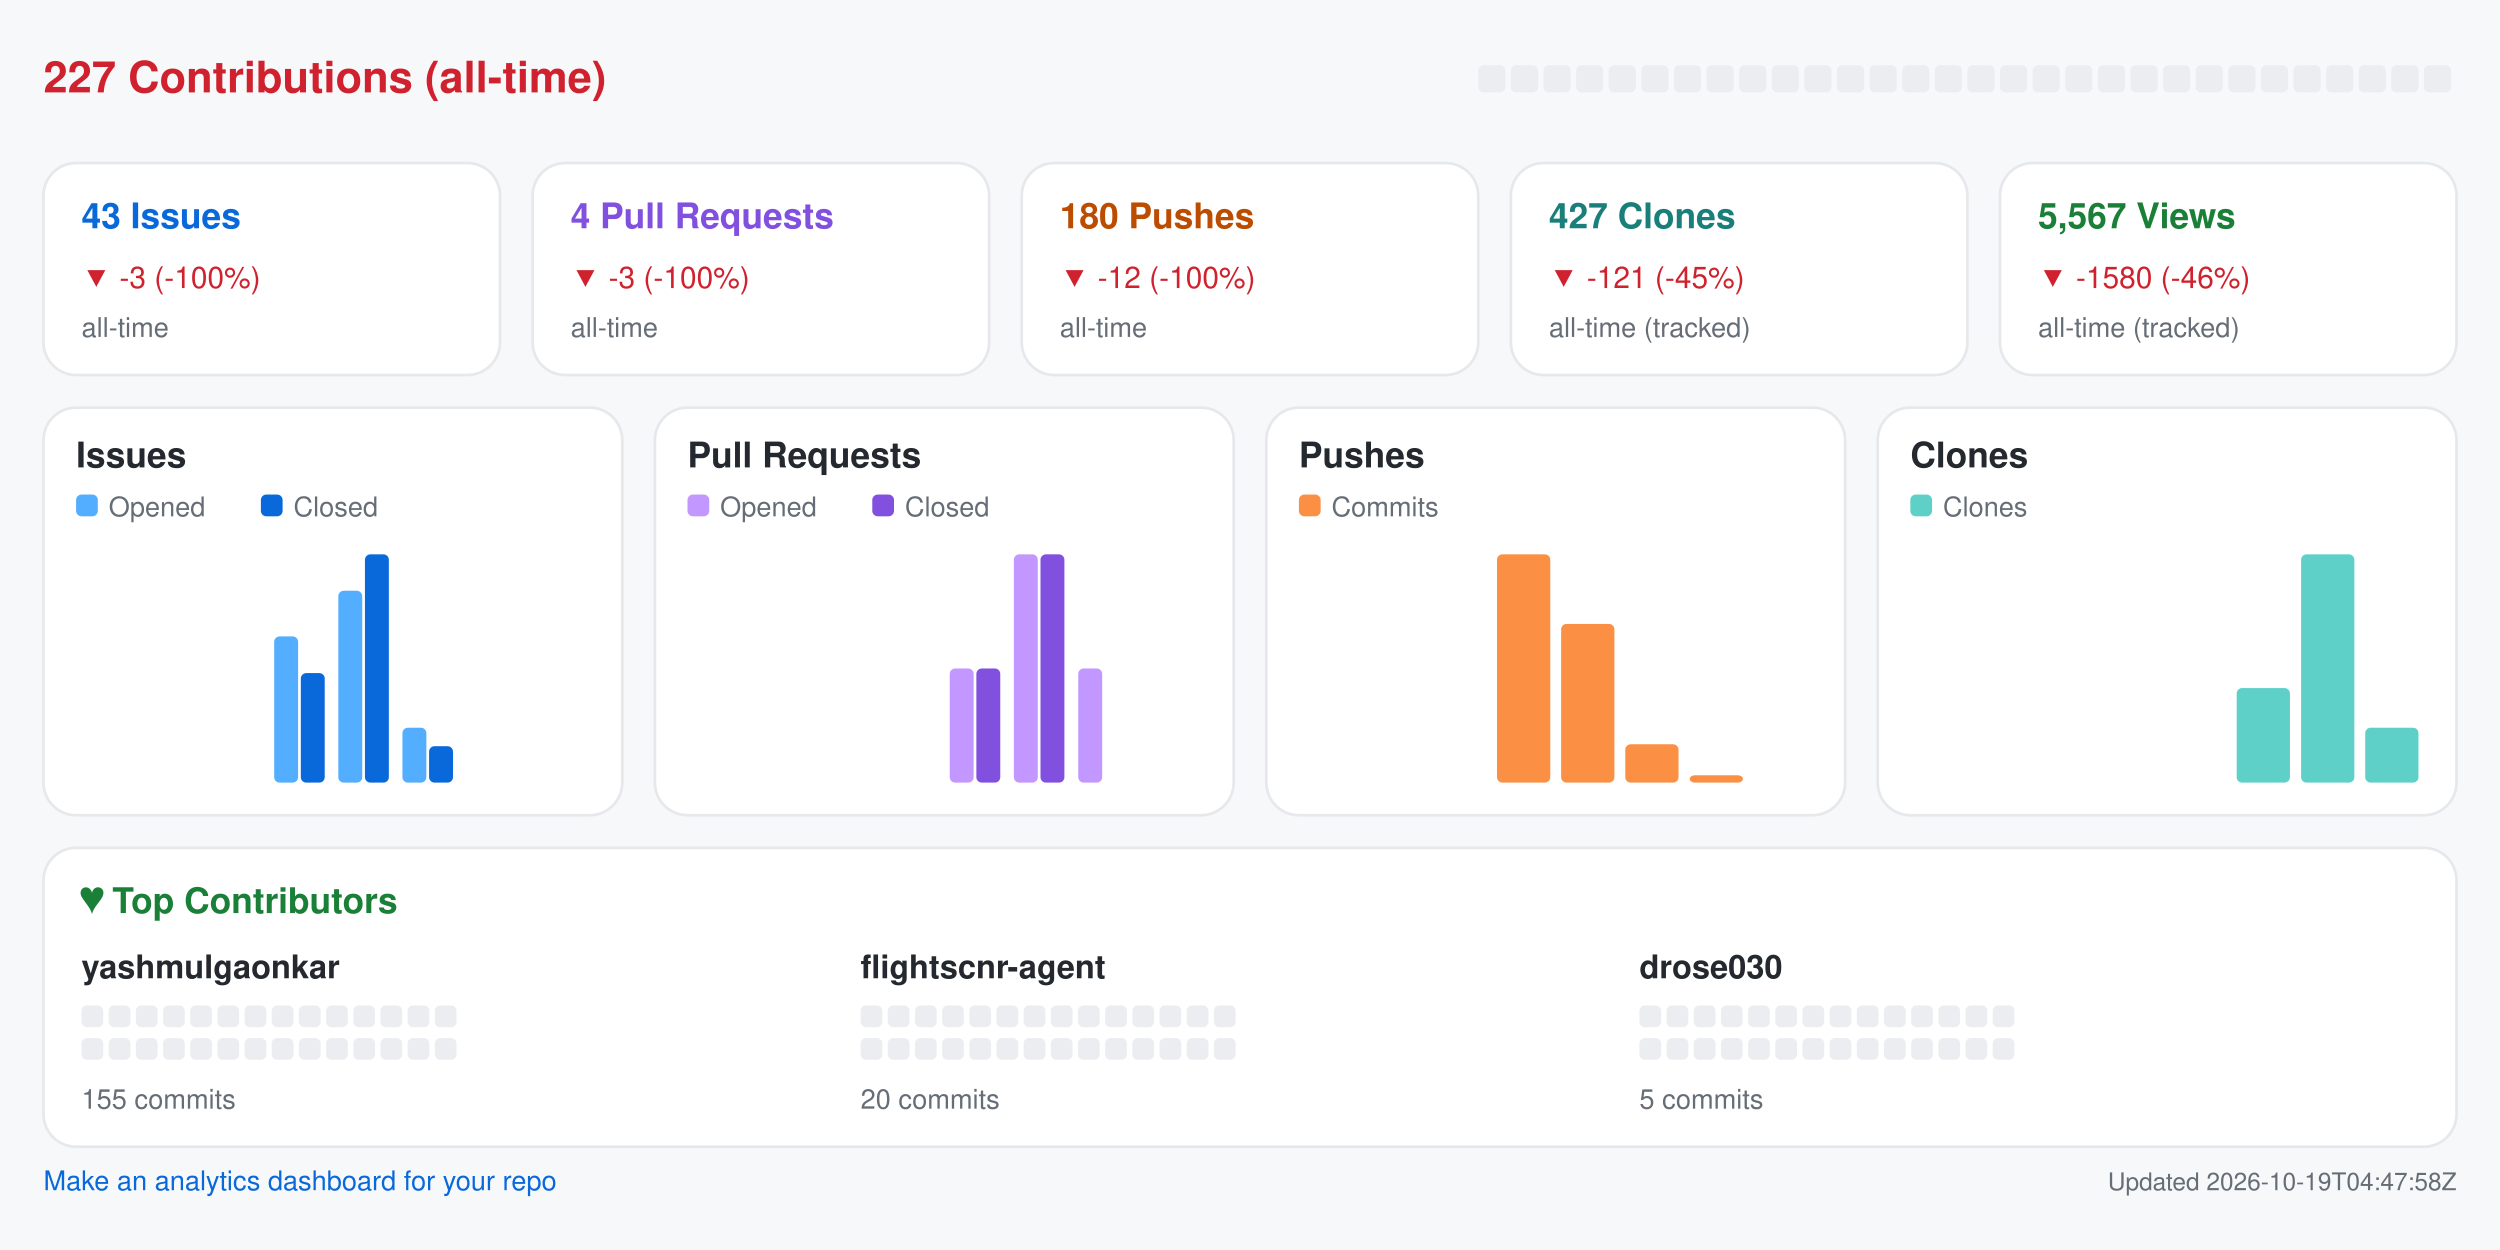
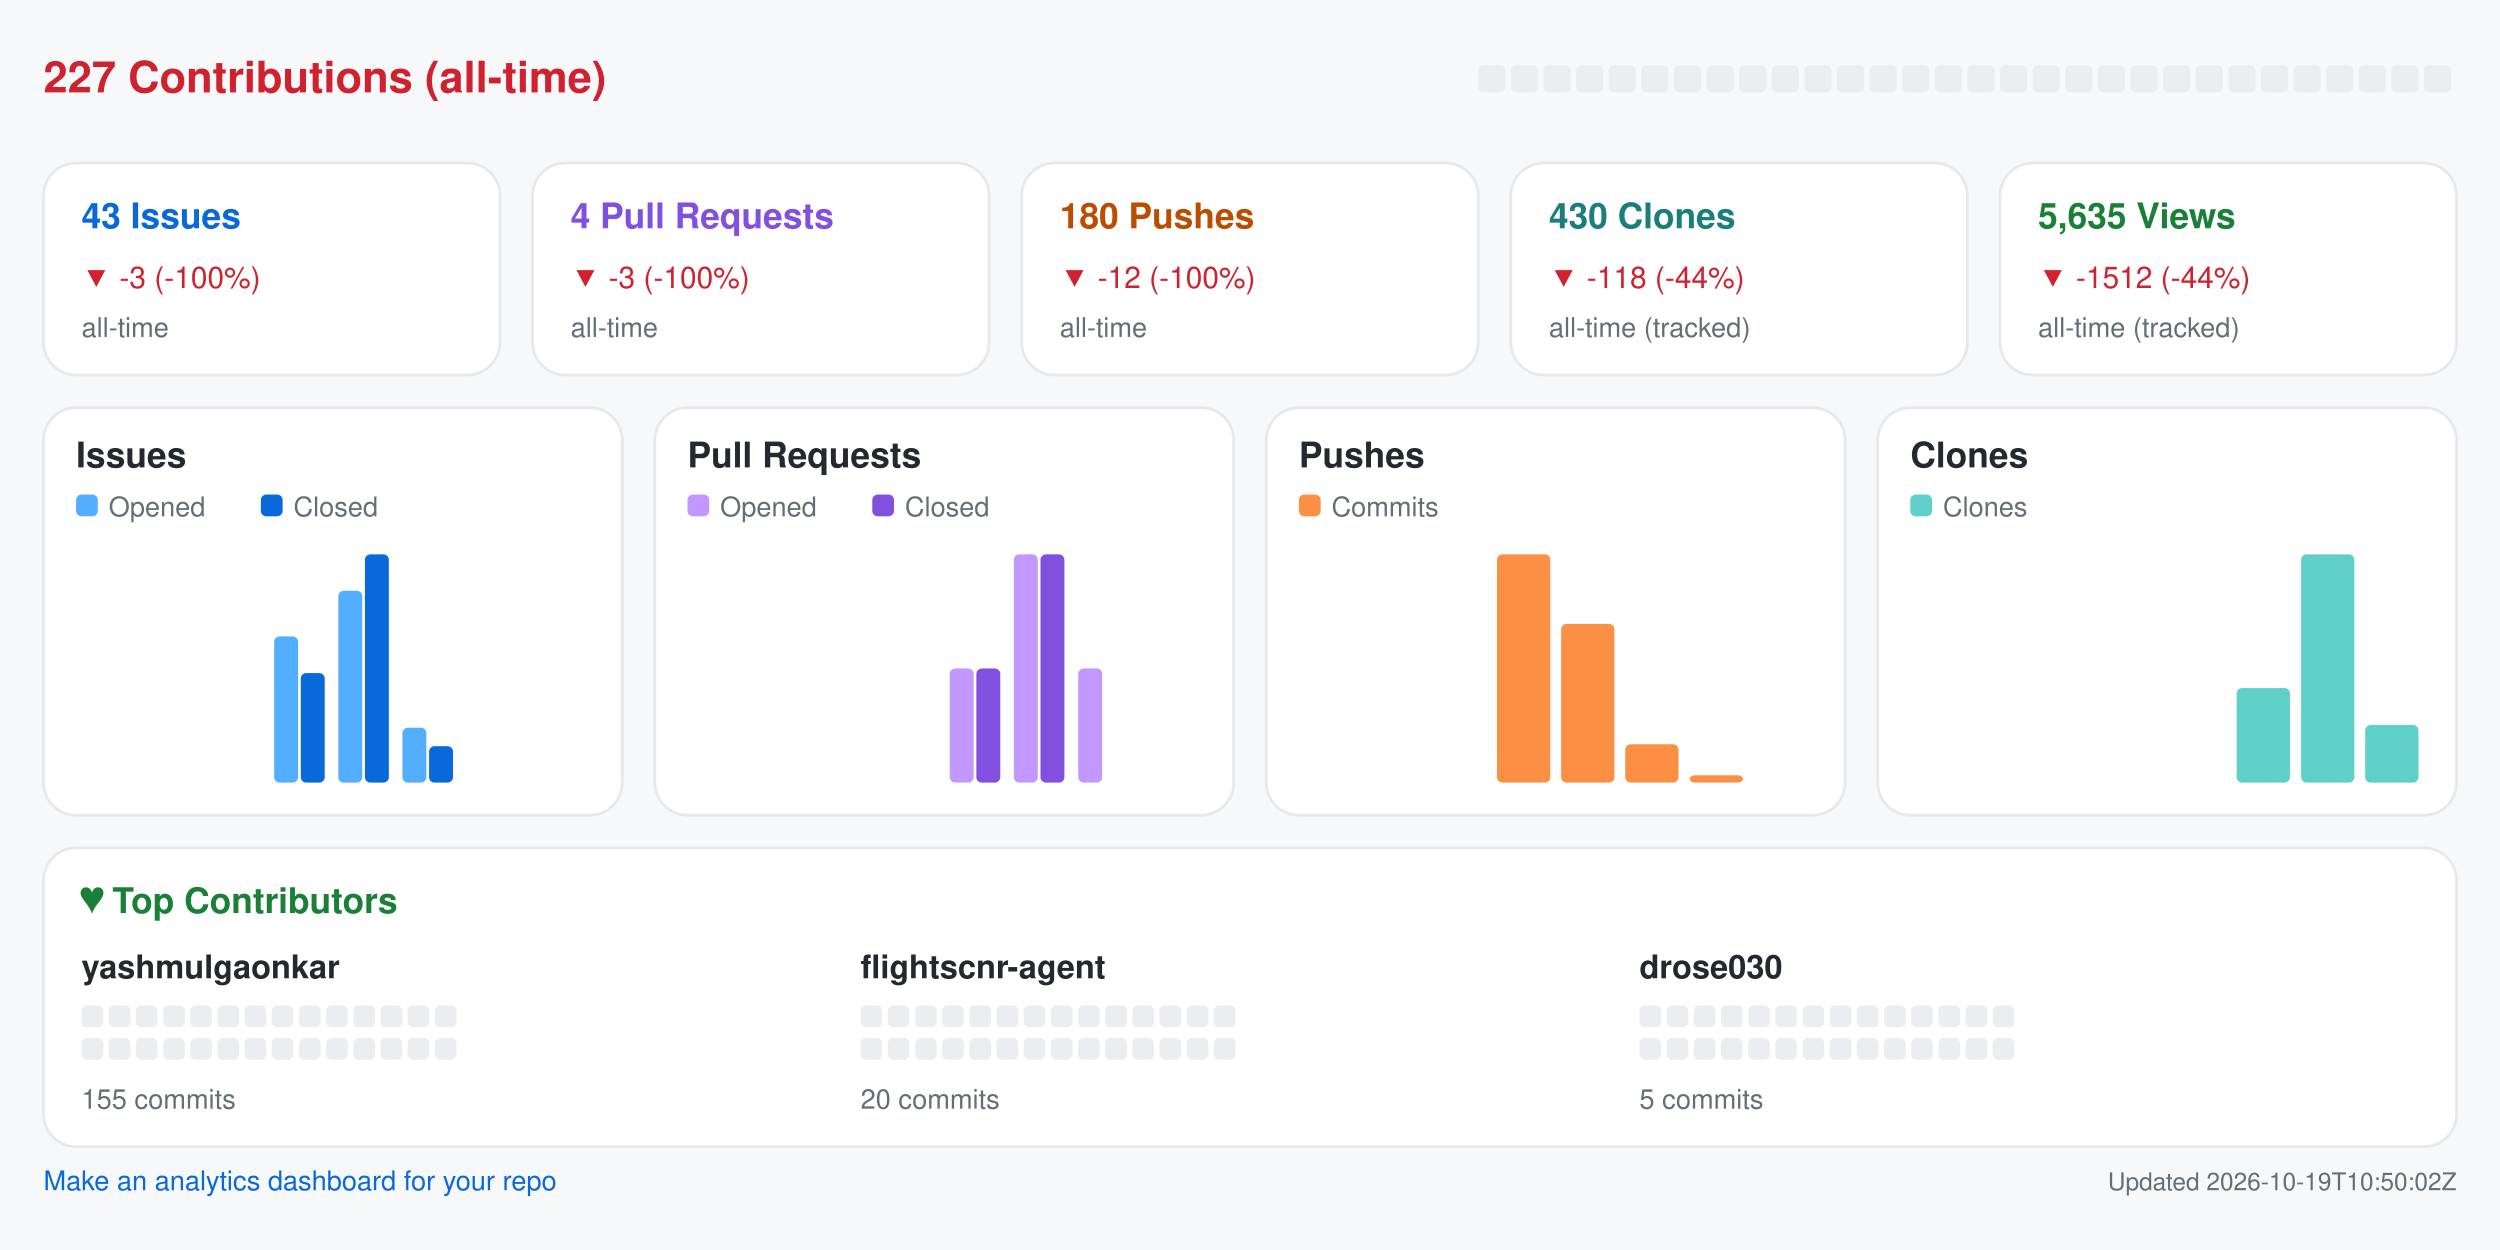
<svg xmlns="http://www.w3.org/2000/svg" width="920" height="460" viewBox="0 0 920 460" role="img" aria-label="Repository analytics for yashmulgaonkar/FlightScnr">
  <rect x="0.0" y="0.0" width="920.0" height="460.0" rx="0" fill="#f6f8fa" />
  <text x="16.0" y="34.0" fill="#cf222e" font-size="16" font-family="-apple-system,BlinkMacSystemFont,Segoe UI,Helvetica,Arial,sans-serif" font-weight="600" text-anchor="start">227 Contributions (all-time)</text>
  <rect x="544.0" y="24.0" width="10.0" height="10.0" rx="2" fill="#ebedf0" />
  <rect x="556.0" y="24.0" width="10.0" height="10.0" rx="2" fill="#ebedf0" />
  <rect x="568.0" y="24.0" width="10.0" height="10.0" rx="2" fill="#ebedf0" />
  <rect x="580.0" y="24.0" width="10.0" height="10.0" rx="2" fill="#ebedf0" />
  <rect x="592.0" y="24.0" width="10.0" height="10.0" rx="2" fill="#ebedf0" />
  <rect x="604.0" y="24.0" width="10.0" height="10.0" rx="2" fill="#ebedf0" />
  <rect x="616.0" y="24.0" width="10.0" height="10.0" rx="2" fill="#ebedf0" />
  <rect x="628.0" y="24.0" width="10.0" height="10.0" rx="2" fill="#ebedf0" />
  <rect x="640.0" y="24.0" width="10.0" height="10.0" rx="2" fill="#ebedf0" />
  <rect x="652.0" y="24.0" width="10.0" height="10.0" rx="2" fill="#ebedf0" />
  <rect x="664.0" y="24.0" width="10.0" height="10.0" rx="2" fill="#ebedf0" />
  <rect x="676.0" y="24.0" width="10.0" height="10.0" rx="2" fill="#ebedf0" />
  <rect x="688.0" y="24.0" width="10.0" height="10.0" rx="2" fill="#ebedf0" />
  <rect x="700.0" y="24.0" width="10.0" height="10.0" rx="2" fill="#ebedf0" />
  <rect x="712.0" y="24.0" width="10.0" height="10.0" rx="2" fill="#ebedf0" />
  <rect x="724.0" y="24.0" width="10.0" height="10.0" rx="2" fill="#ebedf0" />
  <rect x="736.0" y="24.0" width="10.0" height="10.0" rx="2" fill="#ebedf0" />
  <rect x="748.0" y="24.0" width="10.0" height="10.0" rx="2" fill="#ebedf0" />
  <rect x="760.0" y="24.0" width="10.0" height="10.0" rx="2" fill="#ebedf0" />
  <rect x="772.0" y="24.0" width="10.0" height="10.0" rx="2" fill="#ebedf0" />
  <rect x="784.0" y="24.0" width="10.0" height="10.0" rx="2" fill="#ebedf0" />
  <rect x="796.0" y="24.0" width="10.0" height="10.0" rx="2" fill="#ebedf0" />
  <rect x="808.0" y="24.0" width="10.0" height="10.0" rx="2" fill="#ebedf0" />
  <rect x="820.0" y="24.0" width="10.0" height="10.0" rx="2" fill="#ebedf0" />
  <rect x="832.0" y="24.0" width="10.0" height="10.0" rx="2" fill="#ebedf0" />
  <rect x="844.0" y="24.0" width="10.0" height="10.0" rx="2" fill="#ebedf0" />
  <rect x="856.0" y="24.0" width="10.0" height="10.0" rx="2" fill="#ebedf0" />
  <rect x="868.0" y="24.0" width="10.0" height="10.0" rx="2" fill="#ebedf0" />
  <rect x="880.0" y="24.0" width="10.0" height="10.0" rx="2" fill="#ebedf0" />
  <rect x="892.0" y="24.0" width="10.0" height="10.0" rx="2" fill="#ebedf0" />
  <rect x="16.0" y="60.0" width="168.0" height="78.0" rx="12" fill="#ffffff" stroke="#e6e8eb" />
  <text x="30.0" y="84.0" fill="#0969da" font-size="13" font-family="-apple-system,BlinkMacSystemFont,Segoe UI,Helvetica,Arial,sans-serif" font-weight="600" text-anchor="start">43 Issues</text>
  <text x="30.0" y="106.0" fill="#cf222e" font-size="11" font-family="-apple-system,BlinkMacSystemFont,Segoe UI,Helvetica,Arial,sans-serif" font-weight="400" text-anchor="start">▼ -3 (-100%)</text>
  <text x="30.0" y="124.0" fill="#656d76" font-size="10" font-family="-apple-system,BlinkMacSystemFont,Segoe UI,Helvetica,Arial,sans-serif" font-weight="400" text-anchor="start">all-time</text>
  <rect x="196.0" y="60.0" width="168.0" height="78.0" rx="12" fill="#ffffff" stroke="#e6e8eb" />
  <text x="210.0" y="84.0" fill="#8250df" font-size="13" font-family="-apple-system,BlinkMacSystemFont,Segoe UI,Helvetica,Arial,sans-serif" font-weight="600" text-anchor="start">4 Pull Requests</text>
  <text x="210.0" y="106.0" fill="#cf222e" font-size="11" font-family="-apple-system,BlinkMacSystemFont,Segoe UI,Helvetica,Arial,sans-serif" font-weight="400" text-anchor="start">▼ -3 (-100%)</text>
  <text x="210.0" y="124.0" fill="#656d76" font-size="10" font-family="-apple-system,BlinkMacSystemFont,Segoe UI,Helvetica,Arial,sans-serif" font-weight="400" text-anchor="start">all-time</text>
  <rect x="376.0" y="60.0" width="168.0" height="78.0" rx="12" fill="#ffffff" stroke="#e6e8eb" />
  <text x="390.0" y="84.0" fill="#bc4c00" font-size="13" font-family="-apple-system,BlinkMacSystemFont,Segoe UI,Helvetica,Arial,sans-serif" font-weight="600" text-anchor="start">180 Pushes</text>
  <text x="390.0" y="106.0" fill="#cf222e" font-size="11" font-family="-apple-system,BlinkMacSystemFont,Segoe UI,Helvetica,Arial,sans-serif" font-weight="400" text-anchor="start">▼ -12 (-100%)</text>
  <text x="390.0" y="124.0" fill="#656d76" font-size="10" font-family="-apple-system,BlinkMacSystemFont,Segoe UI,Helvetica,Arial,sans-serif" font-weight="400" text-anchor="start">all-time</text>
  <rect x="556.0" y="60.0" width="168.0" height="78.0" rx="12" fill="#ffffff" stroke="#e6e8eb" />
-   <text x="570.0" y="84.0" fill="#1a7f7a" font-size="13" font-family="-apple-system,BlinkMacSystemFont,Segoe UI,Helvetica,Arial,sans-serif" font-weight="600" text-anchor="start">427 Clones</text>
-   <text x="570.0" y="106.0" fill="#cf222e" font-size="11" font-family="-apple-system,BlinkMacSystemFont,Segoe UI,Helvetica,Arial,sans-serif" font-weight="400" text-anchor="start">▼ -121 (-45%)</text>
+   <text x="570.0" y="84.0" fill="#1a7f7a" font-size="13" font-family="-apple-system,BlinkMacSystemFont,Segoe UI,Helvetica,Arial,sans-serif" font-weight="600" text-anchor="start">430 Clones</text>
+   <text x="570.0" y="106.0" fill="#cf222e" font-size="11" font-family="-apple-system,BlinkMacSystemFont,Segoe UI,Helvetica,Arial,sans-serif" font-weight="400" text-anchor="start">▼ -118 (-44%)</text>
  <text x="570.0" y="124.0" fill="#656d76" font-size="10" font-family="-apple-system,BlinkMacSystemFont,Segoe UI,Helvetica,Arial,sans-serif" font-weight="400" text-anchor="start">all-time (tracked)</text>
  <rect x="736.0" y="60.0" width="168.0" height="78.0" rx="12" fill="#ffffff" stroke="#e6e8eb" />
-   <text x="750.0" y="84.0" fill="#1a7f37" font-size="13" font-family="-apple-system,BlinkMacSystemFont,Segoe UI,Helvetica,Arial,sans-serif" font-weight="600" text-anchor="start">5,567 Views</text>
-   <text x="750.0" y="106.0" fill="#cf222e" font-size="11" font-family="-apple-system,BlinkMacSystemFont,Segoe UI,Helvetica,Arial,sans-serif" font-weight="400" text-anchor="start">▼ -1580 (-46%)</text>
+   <text x="750.0" y="84.0" fill="#1a7f37" font-size="13" font-family="-apple-system,BlinkMacSystemFont,Segoe UI,Helvetica,Arial,sans-serif" font-weight="600" text-anchor="start">5,635 Views</text>
+   <text x="750.0" y="106.0" fill="#cf222e" font-size="11" font-family="-apple-system,BlinkMacSystemFont,Segoe UI,Helvetica,Arial,sans-serif" font-weight="400" text-anchor="start">▼ -1512 (-44%)</text>
  <text x="750.0" y="124.0" fill="#656d76" font-size="10" font-family="-apple-system,BlinkMacSystemFont,Segoe UI,Helvetica,Arial,sans-serif" font-weight="400" text-anchor="start">all-time (tracked)</text>
  <rect x="16.0" y="150.0" width="213.0" height="150.0" rx="12" fill="#ffffff" stroke="#e6e8eb" />
  <text x="28.0" y="172.0" fill="#24292f" font-size="13" font-family="-apple-system,BlinkMacSystemFont,Segoe UI,Helvetica,Arial,sans-serif" font-weight="600" text-anchor="start">Issues</text>
  <rect x="28.0" y="182.0" width="8.0" height="8.0" rx="2" fill="#54aeff" />
  <text x="40.0" y="190.0" fill="#656d76" font-size="10" font-family="-apple-system,BlinkMacSystemFont,Segoe UI,Helvetica,Arial,sans-serif" font-weight="400" text-anchor="start">Opened</text>
  <rect x="96.0" y="182.0" width="8.0" height="8.0" rx="2" fill="#0969da" />
  <text x="108.0" y="190.0" fill="#656d76" font-size="10" font-family="-apple-system,BlinkMacSystemFont,Segoe UI,Helvetica,Arial,sans-serif" font-weight="400" text-anchor="start">Closed</text>
  <rect x="30.0" y="288.0" width="8.8" height="0.0" rx="2" fill="#54aeff" />
  <rect x="39.8" y="288.0" width="8.8" height="0.0" rx="2" fill="#0969da" />
  <rect x="53.6" y="288.0" width="8.8" height="0.0" rx="2" fill="#54aeff" />
  <rect x="63.4" y="288.0" width="8.8" height="0.0" rx="2" fill="#0969da" />
  <rect x="77.2" y="288.0" width="8.8" height="0.0" rx="2" fill="#54aeff" />
  <rect x="87.1" y="288.0" width="8.8" height="0.0" rx="2" fill="#0969da" />
  <rect x="100.9" y="234.2" width="8.8" height="53.8" rx="2" fill="#54aeff" />
  <rect x="110.7" y="247.7" width="8.8" height="40.3" rx="2" fill="#0969da" />
  <rect x="124.5" y="217.4" width="8.8" height="70.6" rx="2" fill="#54aeff" />
  <rect x="134.3" y="204.0" width="8.8" height="84.0" rx="2" fill="#0969da" />
  <rect x="148.1" y="267.8" width="8.8" height="20.2" rx="2" fill="#54aeff" />
  <rect x="157.9" y="274.6" width="8.8" height="13.4" rx="2" fill="#0969da" />
  <rect x="171.8" y="288.0" width="8.8" height="0.0" rx="2" fill="#54aeff" />
  <rect x="181.6" y="288.0" width="8.8" height="0.0" rx="2" fill="#0969da" />
  <rect x="195.4" y="288.0" width="8.8" height="0.0" rx="2" fill="#54aeff" />
  <rect x="205.2" y="288.0" width="8.8" height="0.0" rx="2" fill="#0969da" />
  <rect x="241.0" y="150.0" width="213.0" height="150.0" rx="12" fill="#ffffff" stroke="#e6e8eb" />
  <text x="253.0" y="172.0" fill="#24292f" font-size="13" font-family="-apple-system,BlinkMacSystemFont,Segoe UI,Helvetica,Arial,sans-serif" font-weight="600" text-anchor="start">Pull Requests</text>
  <rect x="253.0" y="182.0" width="8.0" height="8.0" rx="2" fill="#c297ff" />
  <text x="265.0" y="190.0" fill="#656d76" font-size="10" font-family="-apple-system,BlinkMacSystemFont,Segoe UI,Helvetica,Arial,sans-serif" font-weight="400" text-anchor="start">Opened</text>
  <rect x="321.0" y="182.0" width="8.0" height="8.0" rx="2" fill="#8250df" />
  <text x="333.0" y="190.0" fill="#656d76" font-size="10" font-family="-apple-system,BlinkMacSystemFont,Segoe UI,Helvetica,Arial,sans-serif" font-weight="400" text-anchor="start">Closed</text>
  <rect x="255.0" y="288.0" width="8.8" height="0.0" rx="2" fill="#c297ff" />
  <rect x="264.8" y="288.0" width="8.8" height="0.0" rx="2" fill="#8250df" />
  <rect x="278.6" y="288.0" width="8.8" height="0.0" rx="2" fill="#c297ff" />
  <rect x="288.4" y="288.0" width="8.8" height="0.0" rx="2" fill="#8250df" />
  <rect x="302.2" y="288.0" width="8.8" height="0.0" rx="2" fill="#c297ff" />
  <rect x="312.1" y="288.0" width="8.8" height="0.0" rx="2" fill="#8250df" />
  <rect x="325.9" y="288.0" width="8.8" height="0.0" rx="2" fill="#c297ff" />
  <rect x="335.7" y="288.0" width="8.8" height="0.0" rx="2" fill="#8250df" />
  <rect x="349.5" y="246.0" width="8.8" height="42.0" rx="2" fill="#c297ff" />
  <rect x="359.3" y="246.0" width="8.8" height="42.0" rx="2" fill="#8250df" />
  <rect x="373.1" y="204.0" width="8.8" height="84.0" rx="2" fill="#c297ff" />
  <rect x="382.9" y="204.0" width="8.8" height="84.0" rx="2" fill="#8250df" />
  <rect x="396.8" y="246.0" width="8.8" height="42.0" rx="2" fill="#c297ff" />
  <rect x="406.6" y="288.0" width="8.8" height="0.0" rx="2" fill="#8250df" />
  <rect x="420.4" y="288.0" width="8.8" height="0.0" rx="2" fill="#c297ff" />
  <rect x="430.2" y="288.0" width="8.8" height="0.0" rx="2" fill="#8250df" />
  <rect x="466.0" y="150.0" width="213.0" height="150.0" rx="12" fill="#ffffff" stroke="#e6e8eb" />
  <text x="478.0" y="172.0" fill="#24292f" font-size="13" font-family="-apple-system,BlinkMacSystemFont,Segoe UI,Helvetica,Arial,sans-serif" font-weight="600" text-anchor="start">Pushes</text>
  <rect x="478.0" y="182.0" width="8.0" height="8.0" rx="2" fill="#fb8f44" />
  <text x="490.0" y="190.0" fill="#656d76" font-size="10" font-family="-apple-system,BlinkMacSystemFont,Segoe UI,Helvetica,Arial,sans-serif" font-weight="400" text-anchor="start">Commits</text>
  <rect x="480.0" y="288.0" width="19.6" height="0.0" rx="2" fill="#fb8f44" />
  <rect x="503.6" y="288.0" width="19.6" height="0.0" rx="2" fill="#fb8f44" />
  <rect x="527.2" y="288.0" width="19.6" height="0.0" rx="2" fill="#fb8f44" />
  <rect x="550.9" y="204.0" width="19.6" height="84.0" rx="2" fill="#fb8f44" />
  <rect x="574.5" y="229.6" width="19.6" height="58.4" rx="2" fill="#fb8f44" />
  <rect x="598.1" y="273.9" width="19.6" height="14.1" rx="2" fill="#fb8f44" />
  <rect x="621.8" y="285.3" width="19.6" height="2.7" rx="2" fill="#fb8f44" />
  <rect x="645.4" y="288.0" width="19.6" height="0.0" rx="2" fill="#fb8f44" />
  <rect x="691.0" y="150.0" width="213.0" height="150.0" rx="12" fill="#ffffff" stroke="#e6e8eb" />
  <text x="703.0" y="172.0" fill="#24292f" font-size="13" font-family="-apple-system,BlinkMacSystemFont,Segoe UI,Helvetica,Arial,sans-serif" font-weight="600" text-anchor="start">Clones</text>
  <rect x="703.0" y="182.0" width="8.0" height="8.0" rx="2" fill="#5fd0c8" />
  <text x="715.0" y="190.0" fill="#656d76" font-size="10" font-family="-apple-system,BlinkMacSystemFont,Segoe UI,Helvetica,Arial,sans-serif" font-weight="400" text-anchor="start">Clones</text>
  <rect x="705.0" y="288.0" width="19.6" height="0.0" rx="2" fill="#5fd0c8" />
  <rect x="728.6" y="288.0" width="19.6" height="0.0" rx="2" fill="#5fd0c8" />
  <rect x="752.2" y="288.0" width="19.6" height="0.0" rx="2" fill="#5fd0c8" />
  <rect x="775.9" y="288.0" width="19.6" height="0.0" rx="2" fill="#5fd0c8" />
  <rect x="799.5" y="288.0" width="19.6" height="0.0" rx="2" fill="#5fd0c8" />
  <rect x="823.1" y="253.2" width="19.6" height="34.8" rx="2" fill="#5fd0c8" />
  <rect x="846.8" y="204.0" width="19.6" height="84.0" rx="2" fill="#5fd0c8" />
-   <rect x="870.4" y="267.8" width="19.6" height="20.2" rx="2" fill="#5fd0c8" />
+   <rect x="870.4" y="266.8" width="19.6" height="21.2" rx="2" fill="#5fd0c8" />
  <rect x="16.0" y="312.0" width="888.0" height="110.0" rx="12" fill="#ffffff" stroke="#e6e8eb" />
  <text x="30.0" y="336.0" fill="#1a7f37" font-size="13" font-family="-apple-system,BlinkMacSystemFont,Segoe UI,Helvetica,Arial,sans-serif" font-weight="600" text-anchor="start">♥  Top Contributors</text>
  <text x="30.0" y="360.0" fill="#24292f" font-size="12" font-family="-apple-system,BlinkMacSystemFont,Segoe UI,Helvetica,Arial,sans-serif" font-weight="600" text-anchor="start">yashmulgaonkar</text>
  <rect x="30.0" y="370.0" width="8.0" height="8.0" rx="2" fill="#ebedf0" />
  <rect x="40.0" y="370.0" width="8.0" height="8.0" rx="2" fill="#ebedf0" />
  <rect x="50.0" y="370.0" width="8.0" height="8.0" rx="2" fill="#ebedf0" />
  <rect x="60.0" y="370.0" width="8.0" height="8.0" rx="2" fill="#ebedf0" />
  <rect x="70.0" y="370.0" width="8.0" height="8.0" rx="2" fill="#ebedf0" />
  <rect x="80.0" y="370.0" width="8.0" height="8.0" rx="2" fill="#ebedf0" />
  <rect x="90.0" y="370.0" width="8.0" height="8.0" rx="2" fill="#ebedf0" />
  <rect x="100.0" y="370.0" width="8.0" height="8.0" rx="2" fill="#ebedf0" />
  <rect x="110.0" y="370.0" width="8.0" height="8.0" rx="2" fill="#ebedf0" />
  <rect x="120.0" y="370.0" width="8.0" height="8.0" rx="2" fill="#ebedf0" />
  <rect x="130.0" y="370.0" width="8.0" height="8.0" rx="2" fill="#ebedf0" />
  <rect x="140.0" y="370.0" width="8.0" height="8.0" rx="2" fill="#ebedf0" />
  <rect x="150.0" y="370.0" width="8.0" height="8.0" rx="2" fill="#ebedf0" />
  <rect x="160.0" y="370.0" width="8.0" height="8.0" rx="2" fill="#ebedf0" />
  <rect x="30.0" y="382.0" width="8.0" height="8.0" rx="2" fill="#ebedf0" />
  <rect x="40.0" y="382.0" width="8.0" height="8.0" rx="2" fill="#ebedf0" />
  <rect x="50.0" y="382.0" width="8.0" height="8.0" rx="2" fill="#ebedf0" />
  <rect x="60.0" y="382.0" width="8.0" height="8.0" rx="2" fill="#ebedf0" />
  <rect x="70.0" y="382.0" width="8.0" height="8.0" rx="2" fill="#ebedf0" />
  <rect x="80.0" y="382.0" width="8.0" height="8.0" rx="2" fill="#ebedf0" />
  <rect x="90.0" y="382.0" width="8.0" height="8.0" rx="2" fill="#ebedf0" />
  <rect x="100.0" y="382.0" width="8.0" height="8.0" rx="2" fill="#ebedf0" />
  <rect x="110.0" y="382.0" width="8.0" height="8.0" rx="2" fill="#ebedf0" />
  <rect x="120.0" y="382.0" width="8.0" height="8.0" rx="2" fill="#ebedf0" />
  <rect x="130.0" y="382.0" width="8.0" height="8.0" rx="2" fill="#ebedf0" />
  <rect x="140.0" y="382.0" width="8.0" height="8.0" rx="2" fill="#ebedf0" />
  <rect x="150.0" y="382.0" width="8.0" height="8.0" rx="2" fill="#ebedf0" />
  <rect x="160.0" y="382.0" width="8.0" height="8.0" rx="2" fill="#ebedf0" />
  <text x="30.0" y="408.0" fill="#656d76" font-size="10" font-family="-apple-system,BlinkMacSystemFont,Segoe UI,Helvetica,Arial,sans-serif" font-weight="400" text-anchor="start">155 commits</text>
  <text x="316.7" y="360.0" fill="#24292f" font-size="12" font-family="-apple-system,BlinkMacSystemFont,Segoe UI,Helvetica,Arial,sans-serif" font-weight="600" text-anchor="start">flightscnr-agent</text>
  <rect x="316.7" y="370.0" width="8.0" height="8.0" rx="2" fill="#ebedf0" />
  <rect x="326.7" y="370.0" width="8.0" height="8.0" rx="2" fill="#ebedf0" />
  <rect x="336.7" y="370.0" width="8.0" height="8.0" rx="2" fill="#ebedf0" />
  <rect x="346.7" y="370.0" width="8.0" height="8.0" rx="2" fill="#ebedf0" />
  <rect x="356.7" y="370.0" width="8.0" height="8.0" rx="2" fill="#ebedf0" />
  <rect x="366.7" y="370.0" width="8.0" height="8.0" rx="2" fill="#ebedf0" />
  <rect x="376.7" y="370.0" width="8.0" height="8.0" rx="2" fill="#ebedf0" />
  <rect x="386.7" y="370.0" width="8.0" height="8.0" rx="2" fill="#ebedf0" />
  <rect x="396.7" y="370.0" width="8.0" height="8.0" rx="2" fill="#ebedf0" />
  <rect x="406.7" y="370.0" width="8.0" height="8.0" rx="2" fill="#ebedf0" />
  <rect x="416.7" y="370.0" width="8.0" height="8.0" rx="2" fill="#ebedf0" />
  <rect x="426.7" y="370.0" width="8.0" height="8.0" rx="2" fill="#ebedf0" />
  <rect x="436.7" y="370.0" width="8.0" height="8.0" rx="2" fill="#ebedf0" />
  <rect x="446.7" y="370.0" width="8.0" height="8.0" rx="2" fill="#ebedf0" />
  <rect x="316.7" y="382.0" width="8.0" height="8.0" rx="2" fill="#ebedf0" />
  <rect x="326.7" y="382.0" width="8.0" height="8.0" rx="2" fill="#ebedf0" />
  <rect x="336.7" y="382.0" width="8.0" height="8.0" rx="2" fill="#ebedf0" />
  <rect x="346.7" y="382.0" width="8.0" height="8.0" rx="2" fill="#ebedf0" />
  <rect x="356.7" y="382.0" width="8.0" height="8.0" rx="2" fill="#ebedf0" />
  <rect x="366.7" y="382.0" width="8.0" height="8.0" rx="2" fill="#ebedf0" />
  <rect x="376.7" y="382.0" width="8.0" height="8.0" rx="2" fill="#ebedf0" />
  <rect x="386.7" y="382.0" width="8.0" height="8.0" rx="2" fill="#ebedf0" />
  <rect x="396.7" y="382.0" width="8.0" height="8.0" rx="2" fill="#ebedf0" />
  <rect x="406.7" y="382.0" width="8.0" height="8.0" rx="2" fill="#ebedf0" />
  <rect x="416.7" y="382.0" width="8.0" height="8.0" rx="2" fill="#ebedf0" />
  <rect x="426.7" y="382.0" width="8.0" height="8.0" rx="2" fill="#ebedf0" />
  <rect x="436.7" y="382.0" width="8.0" height="8.0" rx="2" fill="#ebedf0" />
  <rect x="446.7" y="382.0" width="8.0" height="8.0" rx="2" fill="#ebedf0" />
  <text x="316.7" y="408.0" fill="#656d76" font-size="10" font-family="-apple-system,BlinkMacSystemFont,Segoe UI,Helvetica,Arial,sans-serif" font-weight="400" text-anchor="start">20 commits</text>
  <text x="603.3" y="360.0" fill="#24292f" font-size="12" font-family="-apple-system,BlinkMacSystemFont,Segoe UI,Helvetica,Arial,sans-serif" font-weight="600" text-anchor="start">drose030</text>
  <rect x="603.3" y="370.0" width="8.0" height="8.0" rx="2" fill="#ebedf0" />
  <rect x="613.3" y="370.0" width="8.0" height="8.0" rx="2" fill="#ebedf0" />
  <rect x="623.3" y="370.0" width="8.0" height="8.0" rx="2" fill="#ebedf0" />
  <rect x="633.3" y="370.0" width="8.0" height="8.0" rx="2" fill="#ebedf0" />
  <rect x="643.3" y="370.0" width="8.0" height="8.0" rx="2" fill="#ebedf0" />
  <rect x="653.3" y="370.0" width="8.0" height="8.0" rx="2" fill="#ebedf0" />
  <rect x="663.3" y="370.0" width="8.0" height="8.0" rx="2" fill="#ebedf0" />
  <rect x="673.3" y="370.0" width="8.0" height="8.0" rx="2" fill="#ebedf0" />
  <rect x="683.3" y="370.0" width="8.0" height="8.0" rx="2" fill="#ebedf0" />
  <rect x="693.3" y="370.0" width="8.0" height="8.0" rx="2" fill="#ebedf0" />
  <rect x="703.3" y="370.0" width="8.0" height="8.0" rx="2" fill="#ebedf0" />
  <rect x="713.3" y="370.0" width="8.0" height="8.0" rx="2" fill="#ebedf0" />
  <rect x="723.3" y="370.0" width="8.0" height="8.0" rx="2" fill="#ebedf0" />
  <rect x="733.3" y="370.0" width="8.0" height="8.0" rx="2" fill="#ebedf0" />
  <rect x="603.3" y="382.0" width="8.0" height="8.0" rx="2" fill="#ebedf0" />
  <rect x="613.3" y="382.0" width="8.0" height="8.0" rx="2" fill="#ebedf0" />
  <rect x="623.3" y="382.0" width="8.0" height="8.0" rx="2" fill="#ebedf0" />
  <rect x="633.3" y="382.0" width="8.0" height="8.0" rx="2" fill="#ebedf0" />
  <rect x="643.3" y="382.0" width="8.0" height="8.0" rx="2" fill="#ebedf0" />
  <rect x="653.3" y="382.0" width="8.0" height="8.0" rx="2" fill="#ebedf0" />
  <rect x="663.3" y="382.0" width="8.0" height="8.0" rx="2" fill="#ebedf0" />
  <rect x="673.3" y="382.0" width="8.0" height="8.0" rx="2" fill="#ebedf0" />
  <rect x="683.3" y="382.0" width="8.0" height="8.0" rx="2" fill="#ebedf0" />
  <rect x="693.3" y="382.0" width="8.0" height="8.0" rx="2" fill="#ebedf0" />
  <rect x="703.3" y="382.0" width="8.0" height="8.0" rx="2" fill="#ebedf0" />
  <rect x="713.3" y="382.0" width="8.0" height="8.0" rx="2" fill="#ebedf0" />
  <rect x="723.3" y="382.0" width="8.0" height="8.0" rx="2" fill="#ebedf0" />
  <rect x="733.3" y="382.0" width="8.0" height="8.0" rx="2" fill="#ebedf0" />
  <text x="603.3" y="408.0" fill="#656d76" font-size="10" font-family="-apple-system,BlinkMacSystemFont,Segoe UI,Helvetica,Arial,sans-serif" font-weight="400" text-anchor="start">5 commits</text>
  <a href="https://github.com/yashmulgaonkar/repo-analytics" target="_blank" rel="noopener noreferrer">
    <text x="16.0" y="438.0" fill="#0969da" font-size="10" font-family="-apple-system,BlinkMacSystemFont,Segoe UI,Helvetica,Arial,sans-serif" font-weight="400" text-anchor="start">Make an analytics dashboard for your repo</text>
  </a>
-   <text x="904.0" y="438.0" fill="#656d76" font-size="9" font-family="-apple-system,BlinkMacSystemFont,Segoe UI,Helvetica,Arial,sans-serif" font-weight="400" text-anchor="end">Updated 2026-10-19T04:47:58Z</text>
+   <text x="904.0" y="438.0" fill="#656d76" font-size="9" font-family="-apple-system,BlinkMacSystemFont,Segoe UI,Helvetica,Arial,sans-serif" font-weight="400" text-anchor="end">Updated 2026-10-19T10:50:02Z</text>
</svg>
